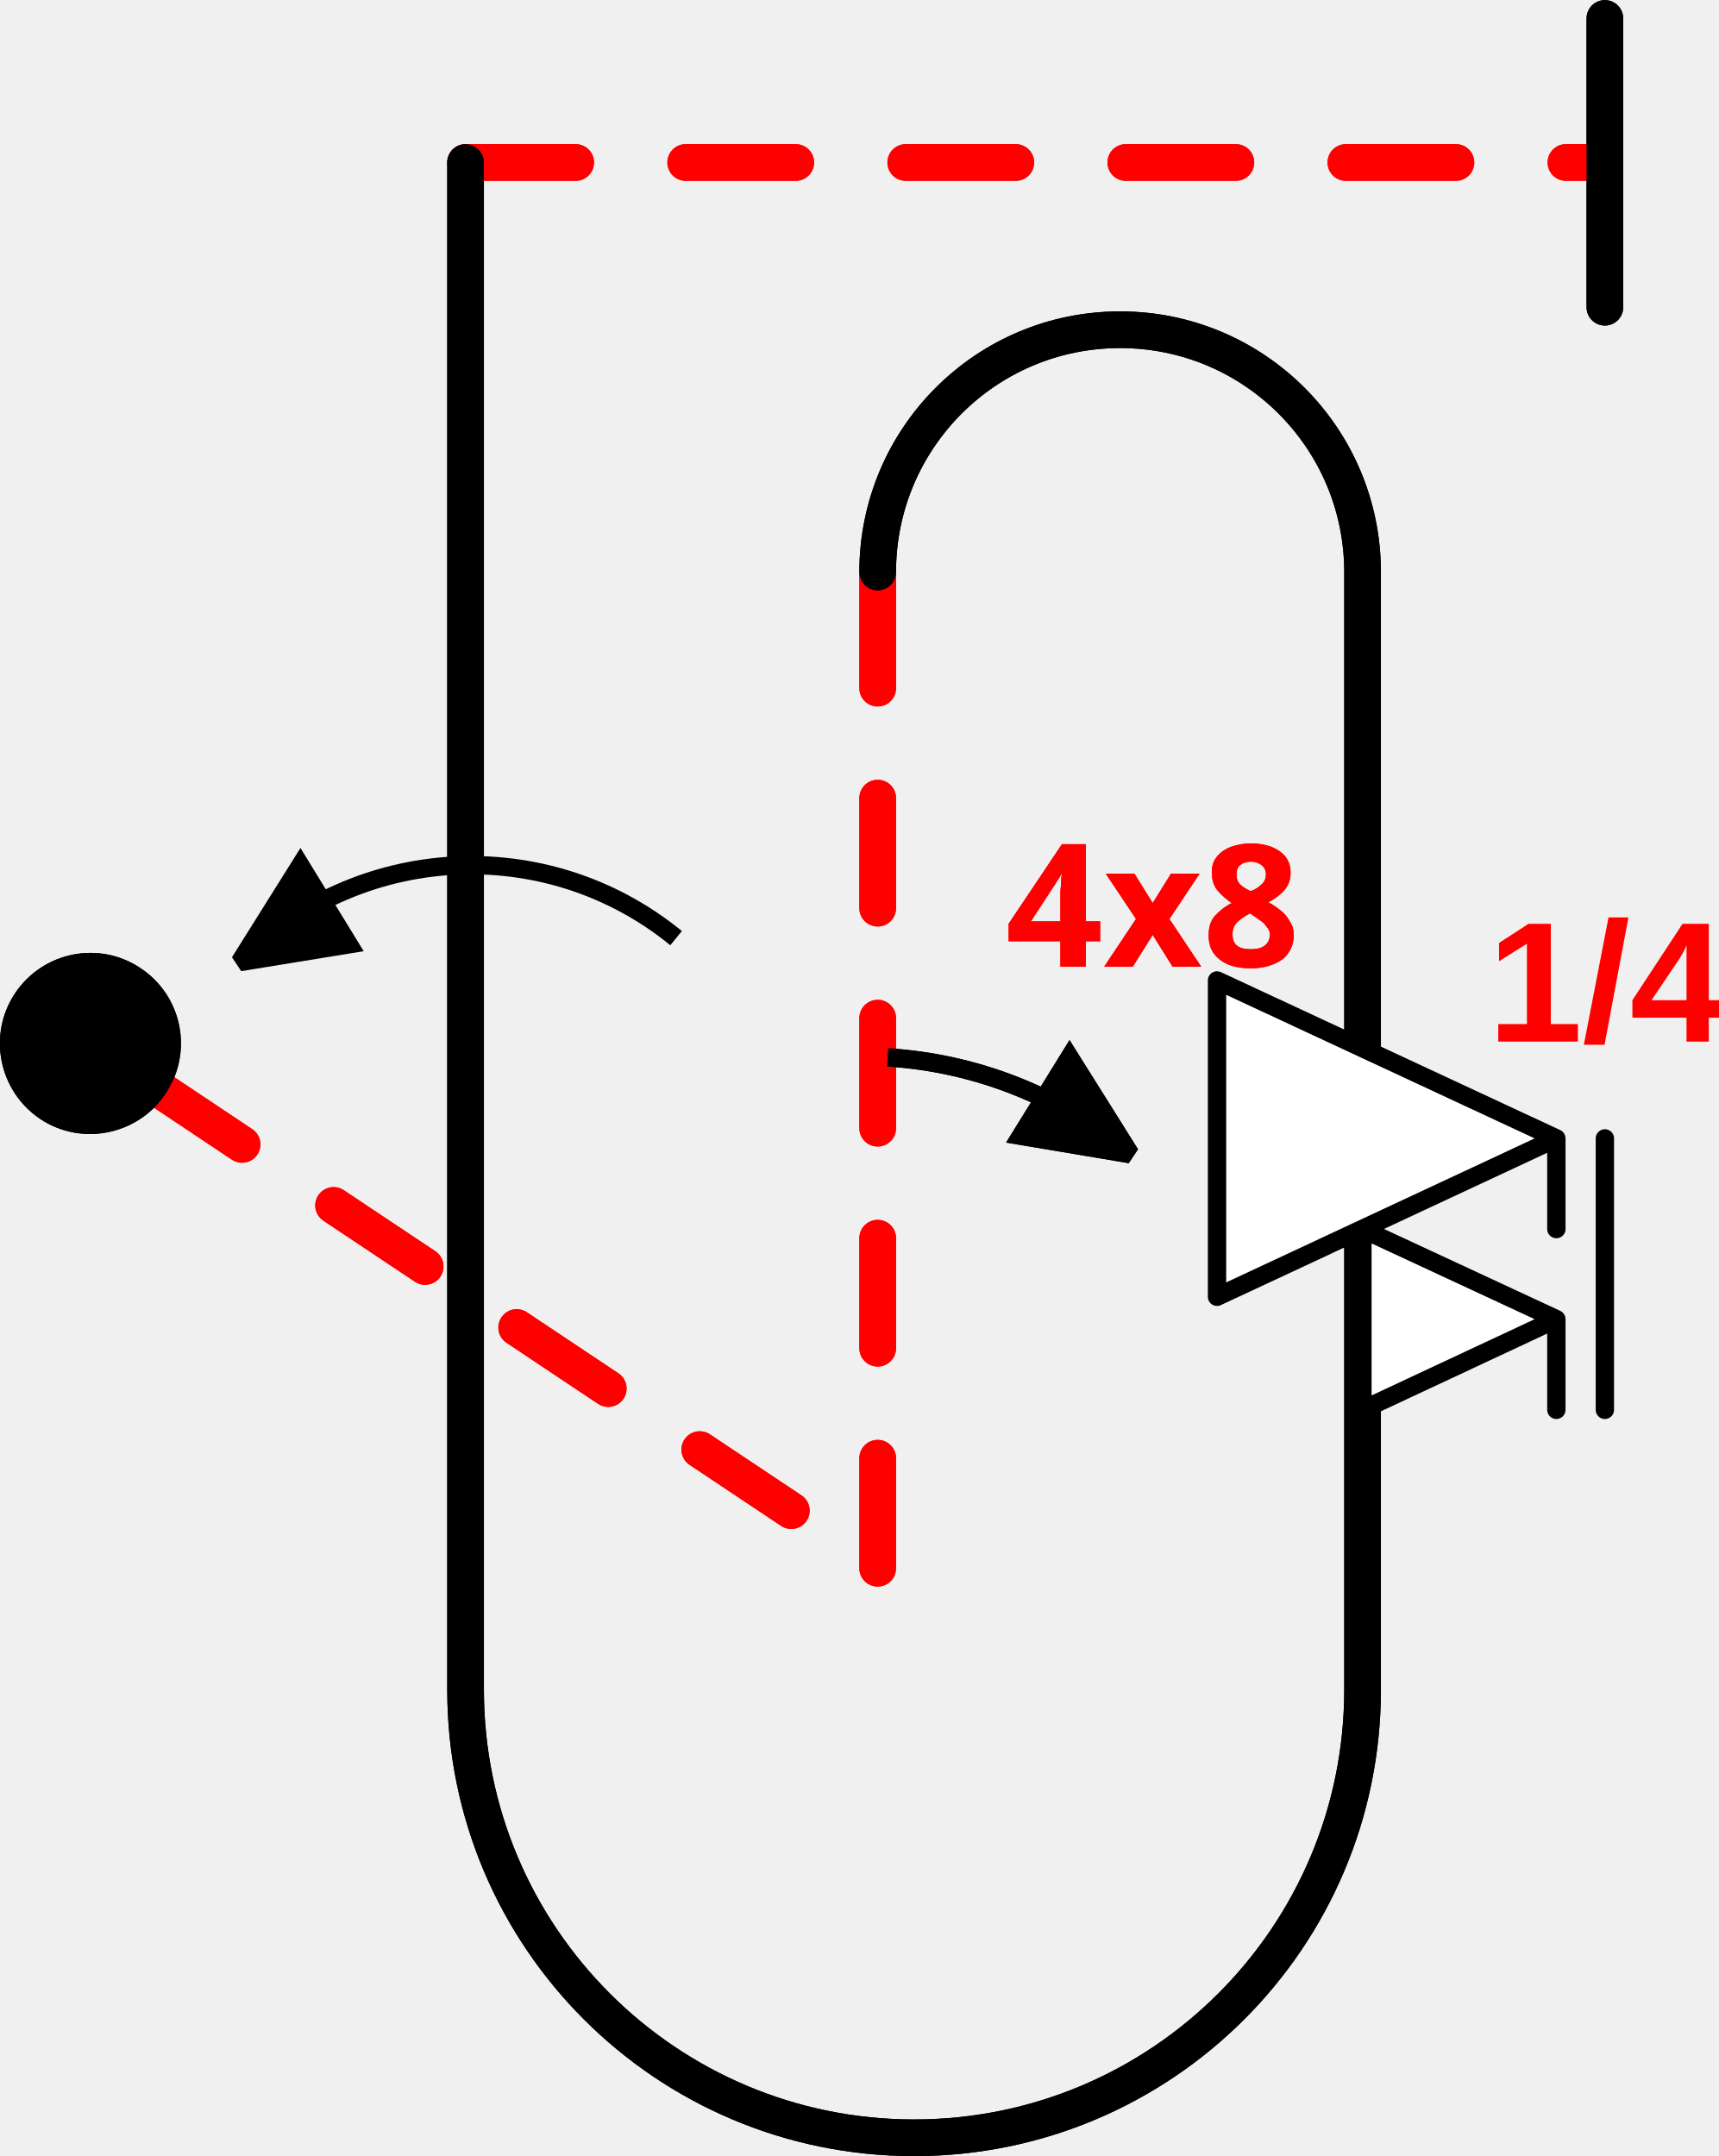
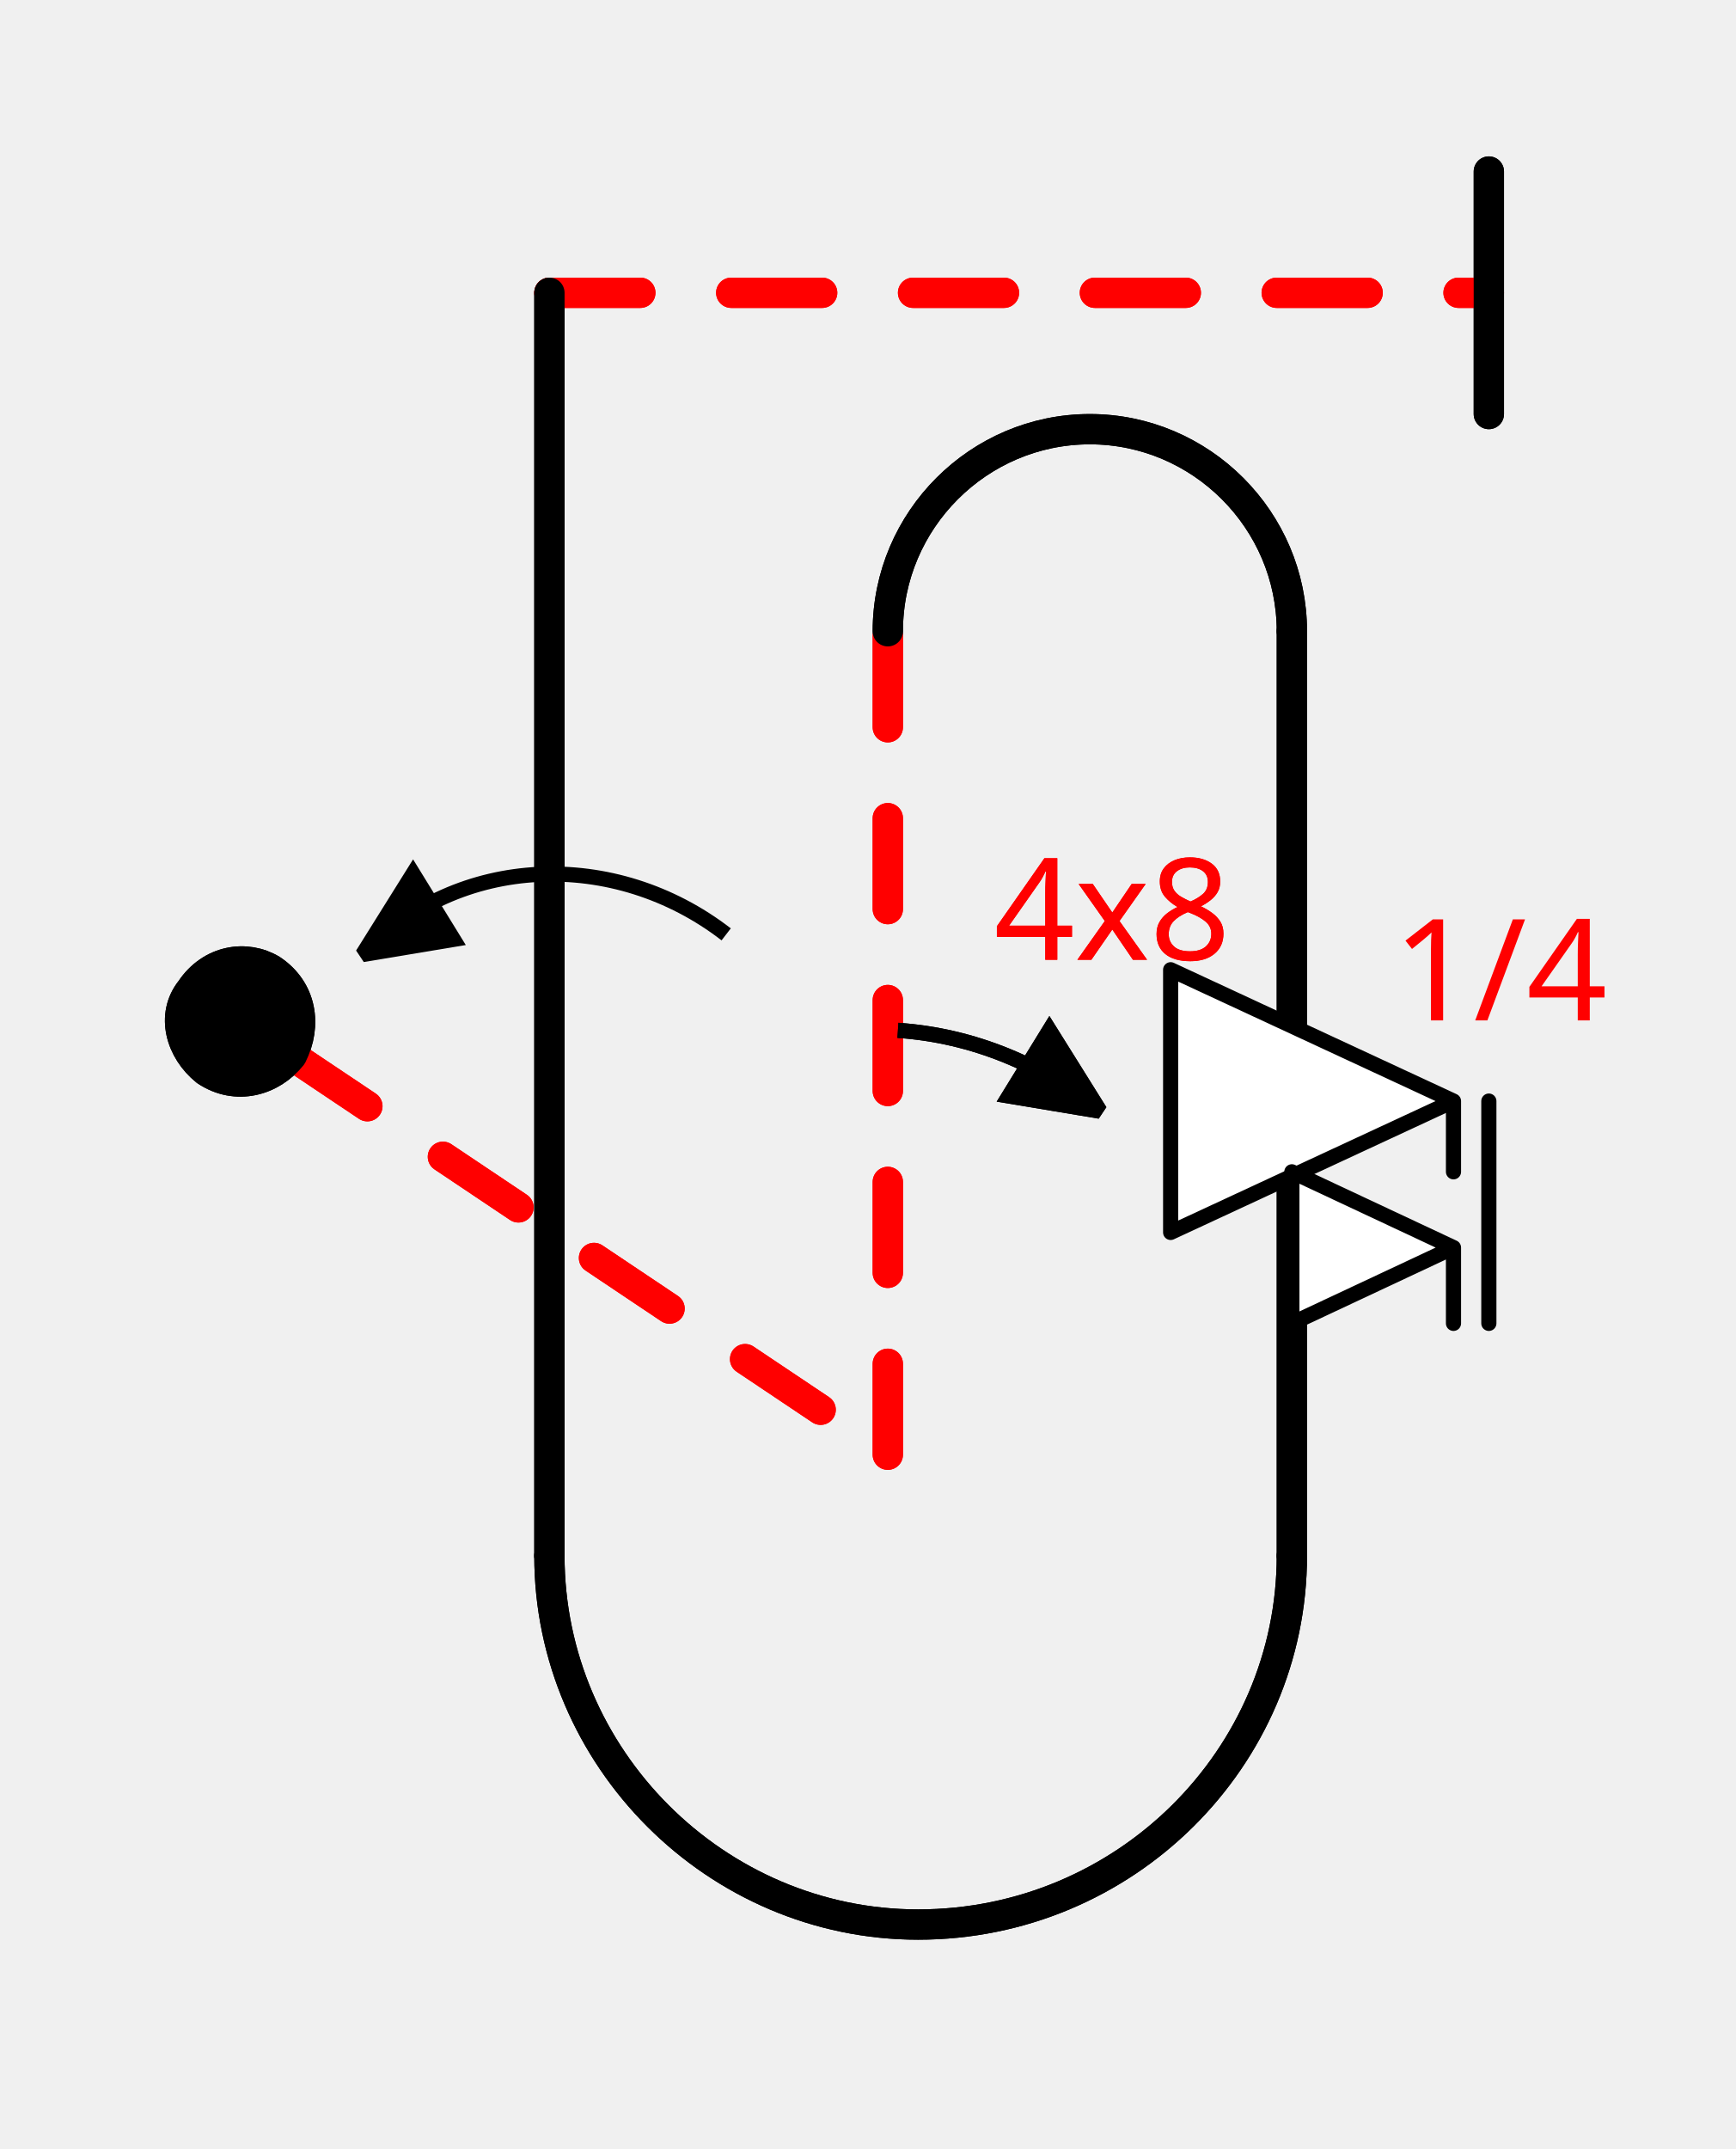
- <svg xmlns="http://www.w3.org/2000/svg" width="11.903mm" height="14.933mm" viewBox="0 0 11.903 14.933" version="1.1" id="svg32044">
-   <defs id="defs32041">
-     <clipPath clipPathUnits="userSpaceOnUse" id="clipPath23493">
-       <path d="M 9.12e-6,0 H 612 V 792 H 9.12e-6 Z" clip-rule="evenodd" id="path23491" />
-     </clipPath>
-     <clipPath clipPathUnits="userSpaceOnUse" id="clipPath23509">
-       <path d="M 9.12e-6,0 H 612 V 792 H 9.12e-6 Z" clip-rule="evenodd" id="path23507" />
-     </clipPath>
-     <clipPath clipPathUnits="userSpaceOnUse" id="clipPath23525">
-       <path d="M 9.12e-6,0 H 612 V 792 H 9.12e-6 Z" clip-rule="evenodd" id="path23523" />
-     </clipPath>
-   </defs>
-   <g id="layer1" transform="translate(-80.42978,-140.5172)">
-     <g id="g23463" transform="matrix(0.3527778,0,0,-0.3527778,56.34555,266.5259)">
-       <path d="M 71.225,335.92 85.5,326.4 m 0,0 v 19.56 M 77.411,354 h 22.364" style="fill:none;stroke:#ff0000;stroke-width:0.72;stroke-linecap:round;stroke-linejoin:round;stroke-miterlimit:2;stroke-dasharray:2.16, 2.16;stroke-dashoffset:0;stroke-opacity:1" id="path23465" />
+ <svg xmlns="http://www.w3.org/2000/svg" width="14.548mm" height="18.008mm" viewBox="0 0 14.548 18.008" version="1.1" id="svg15577" xml:space="preserve">
+   <defs id="defs15574" />
+   <g id="layer1" transform="translate(-16.52739,-63.10903)">
+     <g id="g15014" transform="matrix(0.2645833,0,0,0.2645833,49.25324,55.29838)" />
+     <g id="g13720" transform="matrix(0.2645833,0,0,0.2645833,18.00694,-99.25354)" />
+     <g id="g18168" transform="matrix(0.2645833,0,0,0.2645833,27.21315,49.42123)" />
+     <g id="g32512" transform="matrix(0.2645833,0,0,0.2645833,-6.17268,-88.9542)">
+       <path d="M 95.04,608.16 113.92,620.8" style="fill:none;stroke:#ff0000;stroke-width:0.96;stroke-linecap:round;stroke-linejoin:round;stroke-miterlimit:10;stroke-dasharray:2.88, 2.88;stroke-dashoffset:0;stroke-opacity:1" id="path32514" />
    </g>
-     <path d="m 81.472,148.021 c -0.153,0.229 -0.464,0.293 -0.693,0.141 -0.23,-0.155 -0.292,-0.466 -0.139,-0.695 0.153,-0.229 0.464,-0.293 0.693,-0.138 0.23,0.152 0.292,0.462 0.139,0.691 z" style="fill:#000000;fill-opacity:1;fill-rule:evenodd;stroke:none;stroke-width:0.353" id="path23467" />
-     <path d="m 81.472,148.021 c -0.153,0.229 -0.464,0.293 -0.693,0.141 -0.23,-0.155 -0.292,-0.466 -0.139,-0.695 0.153,-0.229 0.464,-0.293 0.693,-0.138 0.23,0.152 0.292,0.462 0.139,0.691 z m 10.072,-5.376 v -2 m -5.036,3.835 c 0,-0.928 0.751,-1.679 1.679,-1.679 0.927,0 1.679,0.751 1.679,1.679 m 0,0 v 7.74 m 0,0 c 0,1.714 -1.391,3.104 -3.106,3.104 -1.715,0 -3.106,-1.39 -3.106,-3.104 m 0,0 V 141.643" style="fill:none;stroke:#000000;stroke-width:0.254;stroke-linecap:round;stroke-linejoin:round;stroke-miterlimit:2;stroke-dasharray:none;stroke-opacity:1" id="path23469" />
-     <g id="g23471" transform="matrix(0.3527778,0,0,-0.3527778,56.34555,266.5259)">
-       <path d="M 71.225,335.92 85.5,326.4 m 0,0 v 19.56 M 77.411,354 h 22.364" style="fill:none;stroke:#ff0000;stroke-width:0.72;stroke-linecap:round;stroke-linejoin:round;stroke-miterlimit:2;stroke-dasharray:2.16, 2.16;stroke-dashoffset:0;stroke-opacity:1" id="path23473" />
+     <g id="g32516" transform="matrix(0.2645833,0,0,0.2645833,-6.17268,-88.9542)">
+       <path d="M 113.92,620.8 V 594.72" style="fill:none;stroke:#ff0000;stroke-width:0.96;stroke-linecap:round;stroke-linejoin:round;stroke-miterlimit:10;stroke-dasharray:2.88, 2.88;stroke-dashoffset:0;stroke-opacity:1" id="path32518" />
    </g>
-     <path d="m 81.472,148.021 c -0.153,0.229 -0.464,0.293 -0.693,0.141 -0.23,-0.155 -0.292,-0.466 -0.139,-0.695 0.153,-0.229 0.464,-0.293 0.693,-0.138 0.23,0.152 0.292,0.462 0.139,0.691 z" style="fill:#000000;fill-opacity:1;fill-rule:evenodd;stroke:none;stroke-width:0.353" id="path23475" />
-     <path d="m 81.472,148.021 c -0.153,0.229 -0.464,0.293 -0.693,0.141 -0.23,-0.155 -0.292,-0.466 -0.139,-0.695 0.153,-0.229 0.464,-0.293 0.693,-0.138 0.23,0.152 0.292,0.462 0.139,0.691 z m 10.072,-5.376 v -2 m -5.036,3.835 c 0,-0.928 0.751,-1.679 1.679,-1.679 0.927,0 1.679,0.751 1.679,1.679 m 0,0 v 7.74 m 0,0 c 0,1.714 -1.391,3.104 -3.106,3.104 -1.715,0 -3.106,-1.39 -3.106,-3.104 m 0,0 V 141.643" style="fill:none;stroke:#000000;stroke-width:0.254;stroke-linecap:round;stroke-linejoin:round;stroke-miterlimit:2;stroke-dasharray:none;stroke-opacity:1" id="path23477" />
-     <path d="m 82.091,147.181 0.42,-0.67 0.335,0.547 z" style="fill:#000000;fill-opacity:1;fill-rule:evenodd;stroke:none;stroke-width:0.353" id="path23479" />
-     <path d="m 85.112,147.015 c -0.899,-0.734 -2.209,-0.66 -3.022,0.166 m 0,0 0.42,-0.67 0.335,0.547 z" style="fill:none;stroke:#000000;stroke-width:0.127;stroke-linecap:butt;stroke-linejoin:miter;stroke-miterlimit:2;stroke-dasharray:none;stroke-opacity:1" id="path23481" />
-     <path d="m 91.208,149.03 v -0.628 l -2.35,-1.094 v 2.191 l 2.35,-1.097 z m 0,1.252 v -0.628 l -1.343,-0.624 v 1.252 l 1.343,-0.628 z" style="fill:#ffffff;fill-opacity:1;fill-rule:evenodd;stroke:none;stroke-width:0.353" id="path23483" />
-     <path d="m 91.208,149.03 v -0.628 l -2.35,-1.094 v 2.191 l 2.35,-1.097 m 0,1.88 v -0.628 l -1.343,-0.624 v 1.252 l 1.343,-0.628 m 0.336,-1.252 v 1.88" style="fill:none;stroke:#000000;stroke-width:0.127;stroke-linecap:round;stroke-linejoin:round;stroke-miterlimit:2;stroke-dasharray:none;stroke-opacity:1" id="path23485" />
-     <g id="g23487" transform="matrix(0.3527778,0,0,-0.3527778,56.34555,266.5259)">
-       <g id="g23489" clip-path="url(#clipPath23493)">
-         <text xml:space="preserve" transform="matrix(1,0,0,-1,97.464,336.74)" style="font-variant:normal;font-weight:bold;font-size:3.36px;font-family:Arial;-inkscape-font-specification:Arial-BoldMT;writing-mode:lr-tb;fill:#ff0000;fill-opacity:1;fill-rule:nonzero;stroke:none" id="text23497">
-           <tspan x="0 1.915 2.755" y="0" id="tspan23495">1/4</tspan>
-         </text>
-       </g>
+     <g id="g32520" transform="matrix(0.2645833,0,0,0.2645833,-6.17268,-88.9542)">
+       <path d="m 103.2,584 h 29.76" style="fill:none;stroke:#ff0000;stroke-width:0.96;stroke-linecap:round;stroke-linejoin:round;stroke-miterlimit:10;stroke-dasharray:2.88, 2.88;stroke-dashoffset:0;stroke-opacity:1" id="path32522" />
    </g>
-     <path d="m 88.257,148.511 -0.42,-0.67 -0.336,0.543 z" style="fill:#000000;fill-opacity:1;fill-rule:evenodd;stroke:none;stroke-width:0.353" id="path23499" />
-     <path d="m 86.578,147.841 c 0.617,0.039 1.205,0.272 1.679,0.67 m 0,0 -0.42,-0.67 -0.336,0.543 z" style="fill:none;stroke:#000000;stroke-width:0.127;stroke-linecap:butt;stroke-linejoin:miter;stroke-miterlimit:2;stroke-dasharray:none;stroke-opacity:1" id="path23501" />
-     <g id="g23503" transform="matrix(0.3527778,0,0,-0.3527778,56.34555,266.5259)">
-       <g id="g23505" clip-path="url(#clipPath23509)">
-         <text xml:space="preserve" transform="matrix(1,0,0,-1,88.008,338.21)" style="font-variant:normal;font-weight:bold;font-size:3.36px;font-family:Calibri;-inkscape-font-specification:Calibri-Bold;writing-mode:lr-tb;fill:#ff0000;fill-opacity:1;fill-rule:nonzero;stroke:none" id="text23513">
-           <tspan x="0 1.68 3.236" y="0" id="tspan23511">4x8</tspan>
-         </text>
-       </g>
+     <g id="g32524" transform="matrix(0.2645833,0,0,0.2645833,18.97332,71.95479)">
+       <path d="M 0,0 C -0.64,0.8 -1.76,1.12 -2.72,0.48 -3.52,-0.16 -3.84,-1.28 -3.2,-2.08 -2.56,-3.04 -1.44,-3.2 -0.64,-2.72 0.32,-2.08 0.48,-0.96 0,0 Z" style="fill:#000000;fill-opacity:1;fill-rule:evenodd;stroke:none" id="path32526" />
    </g>
-     <path d="m 88.257,148.511 -0.42,-0.67 -0.336,0.543 z" style="fill:#000000;fill-opacity:1;fill-rule:evenodd;stroke:none;stroke-width:0.353" id="path23515" />
-     <path d="m 86.578,147.841 c 0.617,0.039 1.205,0.272 1.679,0.67 m 0,0 -0.42,-0.67 -0.336,0.543 z" style="fill:none;stroke:#000000;stroke-width:0.127;stroke-linecap:butt;stroke-linejoin:miter;stroke-miterlimit:2;stroke-dasharray:none;stroke-opacity:1" id="path23517" />
-     <g id="g23519" transform="matrix(0.3527778,0,0,-0.3527778,56.34555,266.5259)">
-       <g id="g23521" clip-path="url(#clipPath23525)">
-         <text xml:space="preserve" transform="matrix(1,0,0,-1,88.008,338.21)" style="font-variant:normal;font-weight:bold;font-size:3.36px;font-family:Calibri;-inkscape-font-specification:Calibri-Bold;writing-mode:lr-tb;fill:#ff0000;fill-opacity:1;fill-rule:nonzero;stroke:none" id="text23529">
-           <tspan x="0 1.68 3.236" y="0" id="tspan23527">4x8</tspan>
-         </text>
-       </g>
+     <g id="g32528" transform="matrix(0.2645833,0,0,0.2645833,18.97332,71.95479)">
+       <path d="M 0,0 C -0.64,0.8 -1.76,1.12 -2.72,0.48 -3.52,-0.16 -3.84,-1.28 -3.2,-2.08 -2.56,-3.04 -1.44,-3.2 -0.64,-2.72 0.32,-2.08 0.48,-0.96 0,0 Z" style="fill:none;stroke:#000000;stroke-width:0.96;stroke-linecap:round;stroke-linejoin:round;stroke-miterlimit:10;stroke-dasharray:none;stroke-opacity:1" id="path32530" />
+     </g>
+     <g id="g32532" transform="matrix(0.2645833,0,0,0.2645833,-6.17268,-88.9542)">
+       <path d="m 132.96,587.84 v -7.68" style="fill:none;stroke:#000000;stroke-width:0.96;stroke-linecap:round;stroke-linejoin:round;stroke-miterlimit:10;stroke-dasharray:none;stroke-opacity:1" id="path32534" />
+     </g>
+     <g id="g32536" transform="matrix(0.2645833,0,0,0.2645833,-6.17268,-88.9542)">
+       <path d="m 113.92,594.72 c 0,-3.52 2.88,-6.4 6.4,-6.4 3.52,0 6.4,2.88 6.4,6.4" style="fill:none;stroke:#000000;stroke-width:0.96;stroke-linecap:round;stroke-linejoin:round;stroke-miterlimit:10;stroke-dasharray:none;stroke-opacity:1" id="path32538" />
+     </g>
+     <g id="g32540" transform="matrix(0.2645833,0,0,0.2645833,-6.17268,-88.9542)">
+       <path d="M 126.72,594.72 V 624" style="fill:none;stroke:#000000;stroke-width:0.96;stroke-linecap:round;stroke-linejoin:round;stroke-miterlimit:10;stroke-dasharray:none;stroke-opacity:1" id="path32542" />
+     </g>
+     <g id="g32544" transform="matrix(0.2645833,0,0,0.2645833,-6.17268,-88.9542)">
+       <path d="m 126.72,624 c 0,6.4 -5.28,11.68 -11.84,11.68 -6.4,0 -11.68,-5.28 -11.68,-11.68" style="fill:none;stroke:#000000;stroke-width:0.96;stroke-linecap:round;stroke-linejoin:round;stroke-miterlimit:10;stroke-dasharray:none;stroke-opacity:1" id="path32546" />
+     </g>
+     <g id="g32548" transform="matrix(0.2645833,0,0,0.2645833,-6.17268,-88.9542)">
+       <path d="M 103.2,624 V 584" style="fill:none;stroke:#000000;stroke-width:0.96;stroke-linecap:round;stroke-linejoin:round;stroke-miterlimit:10;stroke-dasharray:none;stroke-opacity:1" id="path32550" />
+     </g>
+     <g id="g32552" transform="matrix(0.2645833,0,0,0.2645833,-6.17268,-88.9542)">
+       <path d="M 95.04,608.16 113.92,620.8" style="fill:none;stroke:#ff0000;stroke-width:0.96;stroke-linecap:round;stroke-linejoin:round;stroke-miterlimit:10;stroke-dasharray:2.88, 2.88;stroke-dashoffset:0;stroke-opacity:1" id="path32554" />
+     </g>
+     <g id="g32556" transform="matrix(0.2645833,0,0,0.2645833,-6.17268,-88.9542)">
+       <path d="M 113.92,620.8 V 594.72" style="fill:none;stroke:#ff0000;stroke-width:0.96;stroke-linecap:round;stroke-linejoin:round;stroke-miterlimit:10;stroke-dasharray:2.88, 2.88;stroke-dashoffset:0;stroke-opacity:1" id="path32558" />
+     </g>
+     <g id="g32560" transform="matrix(0.2645833,0,0,0.2645833,-6.17268,-88.9542)">
+       <path d="m 103.2,584 h 29.76" style="fill:none;stroke:#ff0000;stroke-width:0.96;stroke-linecap:round;stroke-linejoin:round;stroke-miterlimit:10;stroke-dasharray:2.88, 2.88;stroke-dashoffset:0;stroke-opacity:1" id="path32562" />
+     </g>
+     <g id="g32564" transform="matrix(0.2645833,0,0,0.2645833,18.97332,71.95479)">
+       <path d="M 0,0 C -0.64,0.8 -1.76,1.12 -2.72,0.48 -3.52,-0.16 -3.84,-1.28 -3.2,-2.08 -2.56,-3.04 -1.44,-3.2 -0.64,-2.72 0.32,-2.08 0.48,-0.96 0,0 Z" style="fill:#000000;fill-opacity:1;fill-rule:evenodd;stroke:none" id="path32566" />
+     </g>
+     <g id="g32568" transform="matrix(0.2645833,0,0,0.2645833,18.97332,71.95479)">
+       <path d="M 0,0 C -0.64,0.8 -1.76,1.12 -2.72,0.48 -3.52,-0.16 -3.84,-1.28 -3.2,-2.08 -2.56,-3.04 -1.44,-3.2 -0.64,-2.72 0.32,-2.08 0.48,-0.96 0,0 Z" style="fill:none;stroke:#000000;stroke-width:0.96;stroke-linecap:round;stroke-linejoin:round;stroke-miterlimit:10;stroke-dasharray:none;stroke-opacity:1" id="path32570" />
+     </g>
+     <g id="g32572" transform="matrix(0.2645833,0,0,0.2645833,-6.17268,-88.9542)">
+       <path d="m 132.96,587.84 v -7.68" style="fill:none;stroke:#000000;stroke-width:0.96;stroke-linecap:round;stroke-linejoin:round;stroke-miterlimit:10;stroke-dasharray:none;stroke-opacity:1" id="path32574" />
+     </g>
+     <g id="g32576" transform="matrix(0.2645833,0,0,0.2645833,-6.17268,-88.9542)">
+       <path d="m 113.92,594.72 c 0,-3.52 2.88,-6.4 6.4,-6.4 3.52,0 6.4,2.88 6.4,6.4" style="fill:none;stroke:#000000;stroke-width:0.96;stroke-linecap:round;stroke-linejoin:round;stroke-miterlimit:10;stroke-dasharray:none;stroke-opacity:1" id="path32578" />
+     </g>
+     <g id="g32580" transform="matrix(0.2645833,0,0,0.2645833,-6.17268,-88.9542)">
+       <path d="M 126.72,594.72 V 624" style="fill:none;stroke:#000000;stroke-width:0.96;stroke-linecap:round;stroke-linejoin:round;stroke-miterlimit:10;stroke-dasharray:none;stroke-opacity:1" id="path32582" />
+     </g>
+     <g id="g32584" transform="matrix(0.2645833,0,0,0.2645833,-6.17268,-88.9542)">
+       <path d="m 126.72,624 c 0,6.4 -5.28,11.68 -11.84,11.68 -6.4,0 -11.68,-5.28 -11.68,-11.68" style="fill:none;stroke:#000000;stroke-width:0.96;stroke-linecap:round;stroke-linejoin:round;stroke-miterlimit:10;stroke-dasharray:none;stroke-opacity:1" id="path32586" />
+     </g>
+     <g id="g32588" transform="matrix(0.2645833,0,0,0.2645833,-6.17268,-88.9542)">
+       <path d="M 103.2,624 V 584" style="fill:none;stroke:#000000;stroke-width:0.96;stroke-linecap:round;stroke-linejoin:round;stroke-miterlimit:10;stroke-dasharray:none;stroke-opacity:1" id="path32590" />
+     </g>
+     <g id="g32592" transform="matrix(0.2645833,0,0,0.2645833,-6.17268,-88.9542)">
+       <path d="m 97.28,604.96 1.6,-2.56 1.28,2.08 z" style="fill:#000000;fill-opacity:1;fill-rule:evenodd;stroke:none" id="path32594" />
+     </g>
+     <g id="g32596" transform="matrix(0.2645833,0,0,0.2645833,-6.17268,-88.9542)">
+       <path d="m 108.8,604.32 c -3.52,-2.72 -8.48,-2.56 -11.52,0.64" style="fill:none;stroke:#000000;stroke-width:0.48;stroke-linecap:butt;stroke-linejoin:miter;stroke-miterlimit:2;stroke-dasharray:none;stroke-opacity:1" id="path32598" />
+     </g>
+     <g id="g32600" transform="matrix(0.2645833,0,0,0.2645833,-6.17268,-88.9542)">
+       <path d="m 97.28,604.96 1.6,-2.56 1.28,2.08 z" style="fill:none;stroke:#000000;stroke-width:0.48;stroke-linecap:butt;stroke-linejoin:miter;stroke-miterlimit:2;stroke-dasharray:none;stroke-opacity:1" id="path32602" />
+     </g>
+     <g id="g32604" transform="matrix(0.2645833,0,0,0.2645833,28.70999,72.92847)">
+       <path d="M 0,0 V -2.24 L -8.96,-6.4 V 1.92 L 0,-2.24 Z M 0,4.8 V 2.4 L -5.12,0 V 4.8 L 0,2.4 Z" style="fill:#ffffff;fill-opacity:1;fill-rule:evenodd;stroke:none" id="path32606" />
+     </g>
+     <g id="g32608" transform="matrix(0.2645833,0,0,0.2645833,-6.17268,-88.9542)">
+       <path d="m 131.84,611.84 v -2.24 L 122.88,605.44 v 8.32 l 8.96,-4.16" style="fill:none;stroke:#000000;stroke-width:0.48;stroke-linecap:round;stroke-linejoin:round;stroke-miterlimit:10;stroke-dasharray:none;stroke-opacity:1" id="path32610" />
+     </g>
+     <g id="g32612" transform="matrix(0.2645833,0,0,0.2645833,-6.17268,-88.9542)">
+       <path d="m 131.84,616.64 v -2.4 l -5.12,-2.4 v 4.8 l 5.12,-2.4" style="fill:none;stroke:#000000;stroke-width:0.48;stroke-linecap:round;stroke-linejoin:round;stroke-miterlimit:10;stroke-dasharray:none;stroke-opacity:1" id="path32614" />
+     </g>
+     <g id="g32616" transform="matrix(0.2645833,0,0,0.2645833,-6.17268,-88.9542)">
+       <path d="m 132.96,609.6 v 7.04" style="fill:none;stroke:#000000;stroke-width:0.48;stroke-linecap:round;stroke-linejoin:round;stroke-miterlimit:10;stroke-dasharray:none;stroke-opacity:1" id="path32618" />
+     </g>
+     <g id="g32620" transform="matrix(0.00361738,0,0,0.00361738,-6.17268,-88.9542)">
+       <text xml:space="preserve" transform="translate(9502.72,44400.602)" style="font-variant:normal;font-weight:normal;font-size:327.68px;font-family:F1;-inkscape-font-specification:F1;writing-mode:lr-tb;fill:#ff0000;fill-opacity:1;fill-rule:nonzero;stroke:none" id="text32624">
+         <tspan x="0 186.778 268.698" y="0" id="tspan32622">1/4</tspan>
+       </text>
+     </g>
+     <g id="g32626" transform="matrix(0.2645833,0,0,0.2645833,-6.17268,-88.9542)">
+       <path d="m 120.64,609.92 -1.6,-2.56 -1.28,2.08 z" style="fill:#000000;fill-opacity:1;fill-rule:evenodd;stroke:none" id="path32628" />
+     </g>
+     <g id="g32630" transform="matrix(0.2645833,0,0,0.2645833,-6.17268,-88.9542)">
+       <path d="m 114.24,607.36 c 2.4,0.16 4.64,1.12 6.4,2.56" style="fill:none;stroke:#000000;stroke-width:0.48;stroke-linecap:butt;stroke-linejoin:miter;stroke-miterlimit:2;stroke-dasharray:none;stroke-opacity:1" id="path32632" />
+     </g>
+     <g id="g32634" transform="matrix(0.2645833,0,0,0.2645833,-6.17268,-88.9542)">
+       <path d="m 120.64,609.92 -1.6,-2.56 -1.28,2.08 z" style="fill:none;stroke:#000000;stroke-width:0.48;stroke-linecap:butt;stroke-linejoin:miter;stroke-miterlimit:2;stroke-dasharray:none;stroke-opacity:1" id="path32636" />
+     </g>
+     <g id="g32638" transform="matrix(0.00361738,0,0,0.00361738,-6.17268,-88.9542)">
+       <text xml:space="preserve" transform="translate(8578.24,44260.199)" style="font-variant:normal;font-weight:normal;font-size:327.68px;font-family:F4;-inkscape-font-specification:F4;writing-mode:lr-tb;fill:#ff0000;fill-opacity:1;fill-rule:nonzero;stroke:none" id="text32642">
+         <tspan x="0 163.84 314.573" y="0" id="tspan32640">4x8</tspan>
+       </text>
+     </g>
+     <g id="g32644" transform="matrix(0.2645833,0,0,0.2645833,-6.17268,-88.9542)">
+       <path d="m 120.64,609.92 -1.6,-2.56 -1.28,2.08 z" style="fill:#000000;fill-opacity:1;fill-rule:evenodd;stroke:none" id="path32646" />
+     </g>
+     <g id="g32648" transform="matrix(0.2645833,0,0,0.2645833,-6.17268,-88.9542)">
+       <path d="m 114.24,607.36 c 2.4,0.16 4.64,1.12 6.4,2.56" style="fill:none;stroke:#000000;stroke-width:0.48;stroke-linecap:butt;stroke-linejoin:miter;stroke-miterlimit:2;stroke-dasharray:none;stroke-opacity:1" id="path32650" />
+     </g>
+     <g id="g32652" transform="matrix(0.2645833,0,0,0.2645833,-6.17268,-88.9542)">
+       <path d="m 120.64,609.92 -1.6,-2.56 -1.28,2.08 z" style="fill:none;stroke:#000000;stroke-width:0.48;stroke-linecap:butt;stroke-linejoin:miter;stroke-miterlimit:2;stroke-dasharray:none;stroke-opacity:1" id="path32654" />
+     </g>
+     <g id="g32656" transform="matrix(0.00361738,0,0,0.00361738,-6.17268,-88.9542)">
+       <text xml:space="preserve" transform="translate(8578.24,44260.199)" style="font-variant:normal;font-weight:normal;font-size:327.68px;font-family:F4;-inkscape-font-specification:F4;writing-mode:lr-tb;fill:#ff0000;fill-opacity:1;fill-rule:nonzero;stroke:none" id="text32660">
+         <tspan x="0 163.84 314.573" y="0" id="tspan32658">4x8</tspan>
+       </text>
    </g>
  </g>
</svg>
